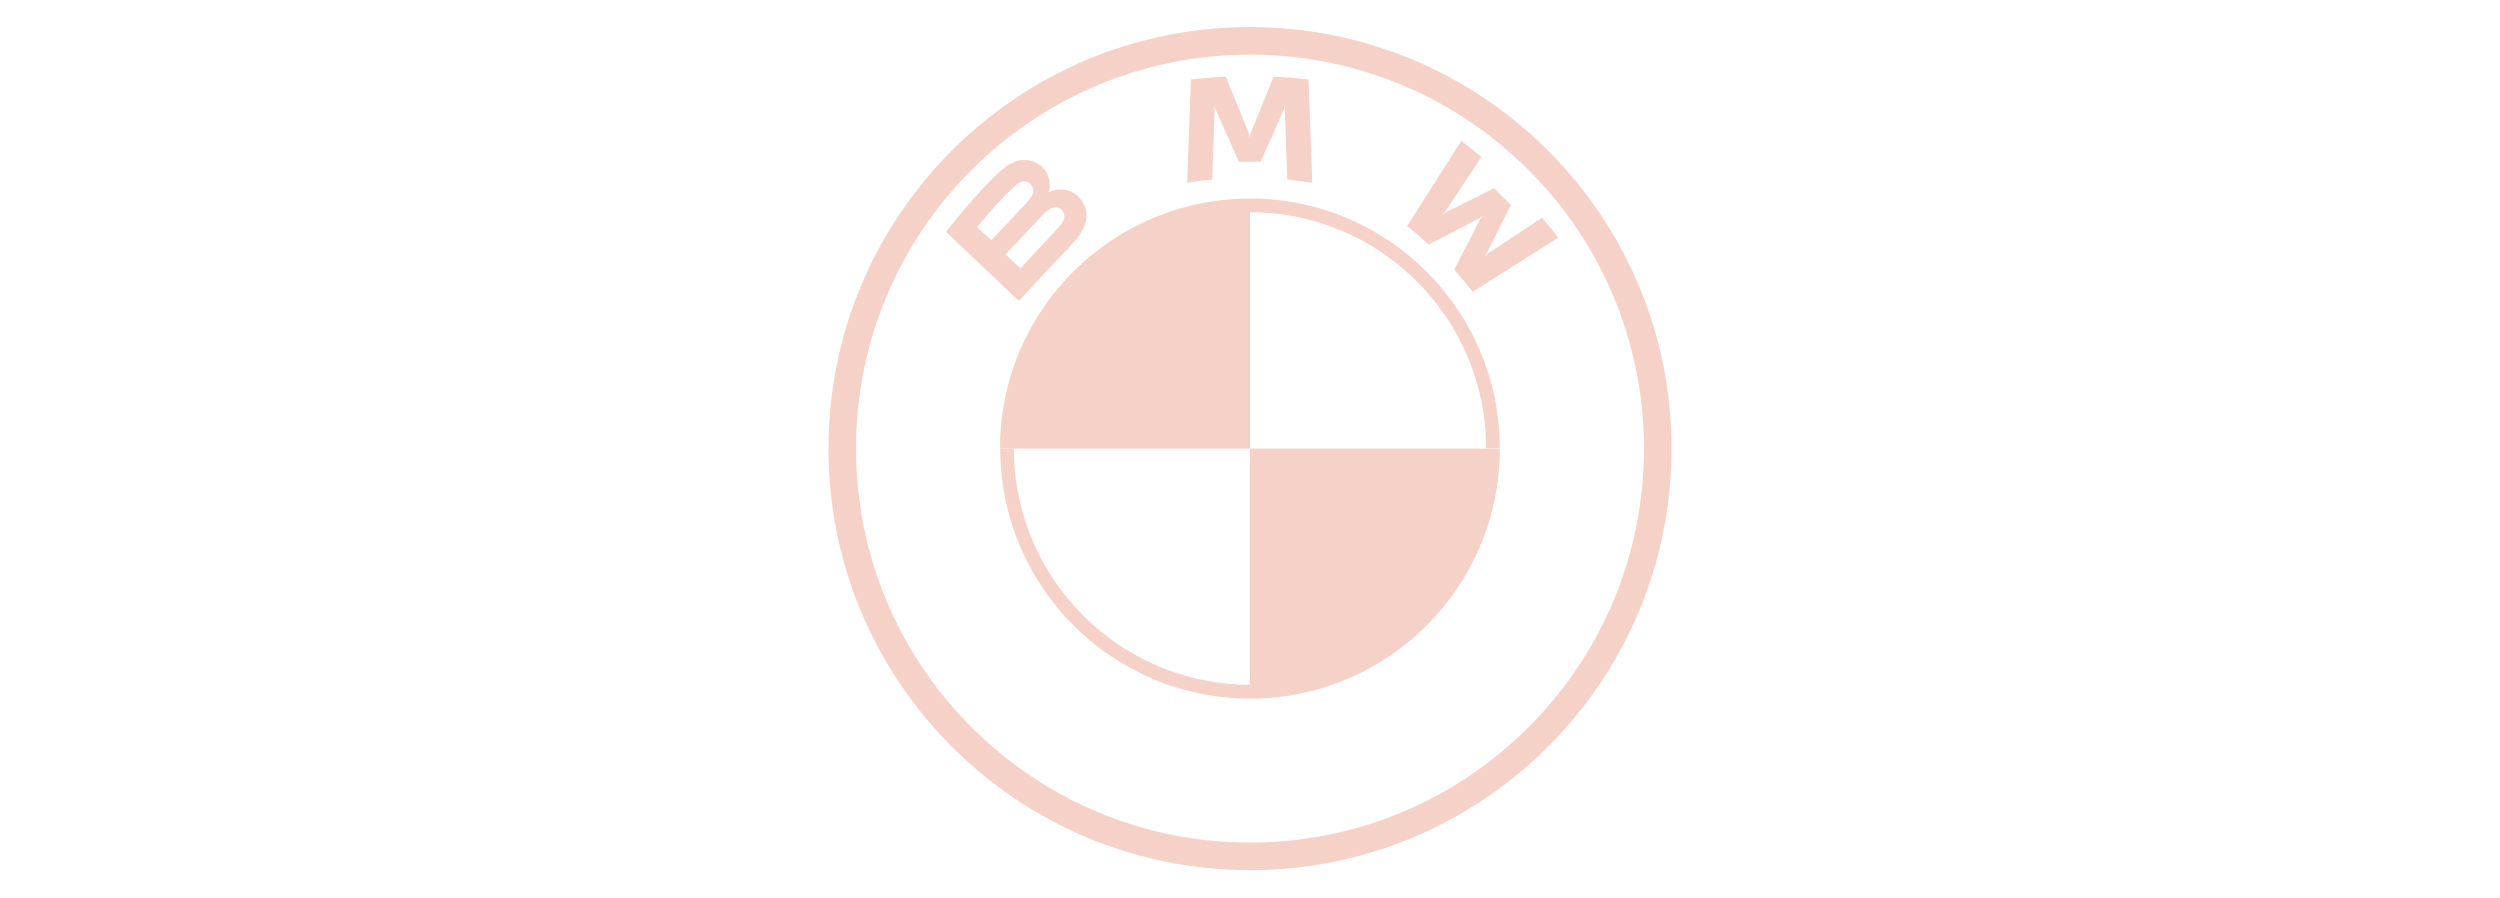
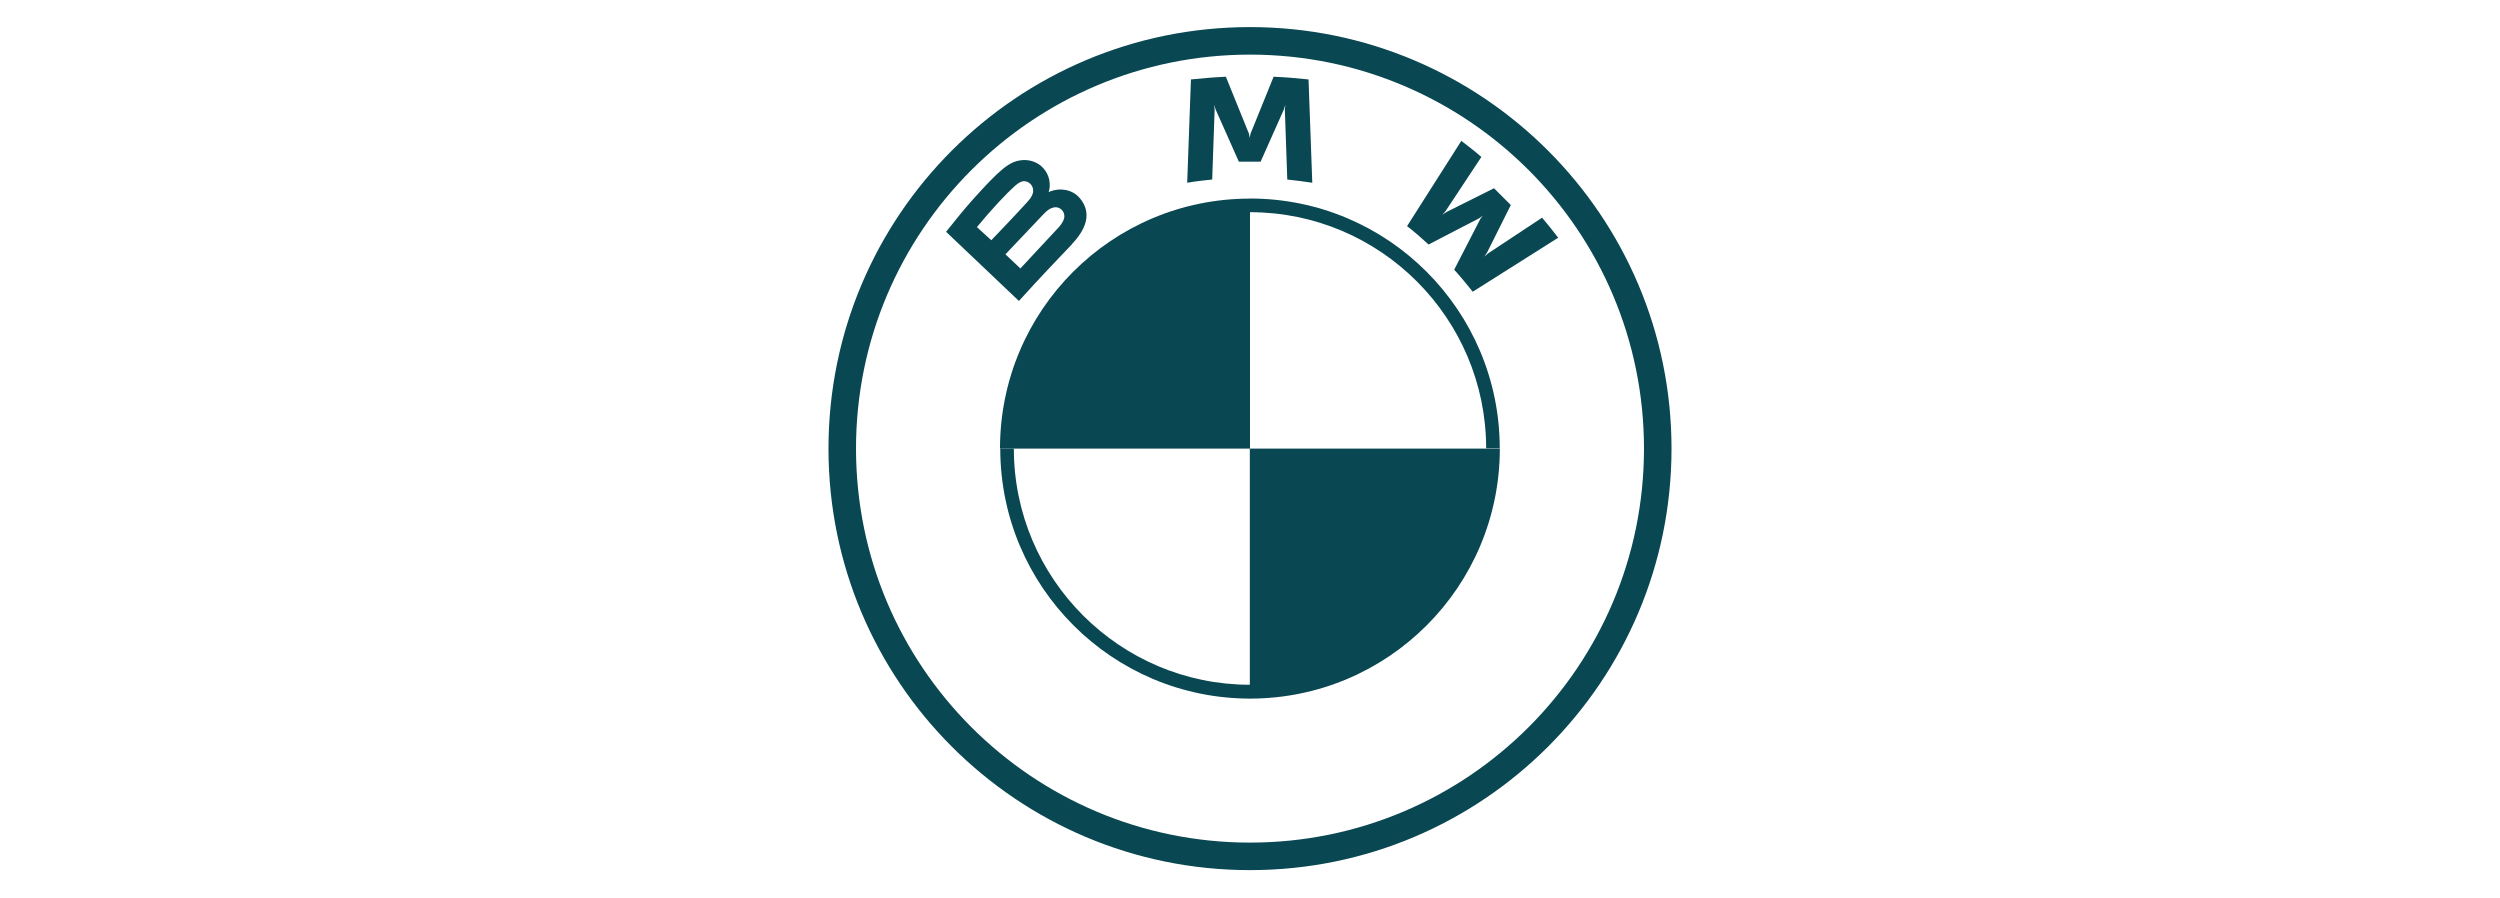
<svg xmlns="http://www.w3.org/2000/svg" width="287" height="103" viewBox="0 0 287 103" fill="none">
-   <path d="M143.5 3.11C116.76 3.11 95.11 24.76 95.11 51.5C95.11 78.24 116.76 99.89 143.5 99.89C170.24 99.89 191.89 78.21 191.89 51.5C191.89 24.79 170.21 3.11 143.5 3.11ZM188.73 51.5C188.73 76.48 168.48 96.73 143.5 96.73C118.52 96.73 98.27 76.48 98.27 51.5C98.27 26.52 118.52 6.27 143.5 6.27C168.48 6.27 188.73 26.52 188.73 51.5Z" fill="#F6D1C8" />
-   <path d="M143.5 22.8V24.36C158.46 24.36 170.61 36.54 170.61 51.47H172.17C172.17 35.65 159.34 22.79 143.49 22.79M143.5 78.61C128.54 78.61 116.39 66.43 116.39 51.5H114.83C114.83 67.35 127.69 80.2 143.53 80.2" fill="#F6D1C8" />
-   <path d="M166.94 30.96C167.59 31.67 168.53 32.81 169.07 33.49L178.88 27.29C178.4 26.64 177.6 25.67 177.03 24.99L170.83 29.09L170.4 29.46L170.71 29L173.44 23.54L171.51 21.61L166.05 24.34L165.59 24.65L165.96 24.22L170.06 18.02C169.35 17.39 168.64 16.85 167.76 16.17L161.53 25.96C162.33 26.56 163.35 27.47 164 28.07L169.86 25.03L170.23 24.75L169.95 25.12L166.93 30.98L166.94 30.96Z" fill="#F6D1C8" />
-   <path d="M144.72 18.56L147.39 12.56L147.56 12.02L147.5 12.59L147.78 20.61C148.72 20.7 149.69 20.84 150.65 20.98L150.22 9.12C148.88 8.98 147.55 8.86 146.21 8.81L143.56 15.35L143.47 15.83L143.38 15.35L140.73 8.81C139.39 8.87 138.06 8.98 136.72 9.12L136.29 20.98C137.26 20.81 138.22 20.7 139.16 20.61L139.44 12.59L139.38 12.02L139.55 12.56L142.22 18.56H144.67H144.72Z" fill="#F6D1C8" />
-   <path d="M123.05 28.03C124.59 26.41 125.47 24.5 123.93 22.71C123.08 21.74 121.68 21.52 120.49 22L120.38 22.06L120.41 21.95C120.58 21.49 120.69 20.02 119.44 18.99C118.81 18.51 118.05 18.31 117.28 18.39C115.83 18.53 114.72 19.53 111.68 22.91C110.77 23.93 109.43 25.56 108.61 26.61L116.97 34.55C119.76 31.48 120.9 30.31 123.06 28.04L123.05 28.03ZM112.15 26.07C113.83 24.02 115.62 22.14 116.45 21.4C116.71 21.17 116.99 20.94 117.33 20.83C117.87 20.69 118.44 21.06 118.58 21.63C118.72 22.2 118.35 22.74 117.95 23.17C117.07 24.17 113.8 27.58 113.8 27.58L112.15 26.07ZM115.42 29.2C115.42 29.2 118.61 25.84 119.63 24.76C120.03 24.33 120.31 24.08 120.6 23.94C120.97 23.77 121.37 23.71 121.74 23.97C122.08 24.2 122.25 24.62 122.17 25.02C122.06 25.5 121.69 25.96 121.35 26.3C120.92 26.78 117.14 30.79 117.14 30.82L115.43 29.2H115.42Z" fill="#F6D1C8" />
-   <path d="M143.5 22.8V51.5H114.8C114.8 35.63 127.63 22.8 143.5 22.8Z" fill="#F6D1C8" />
-   <path d="M172.18 51.5C172.18 67.35 159.35 80.2 143.48 80.2V51.5H172.18Z" fill="#F6D1C8" />
+   <path d="M143.5 3.11C116.76 3.11 95.11 24.76 95.11 51.5C95.11 78.24 116.76 99.89 143.5 99.89C170.24 99.89 191.89 78.21 191.89 51.5C191.89 24.79 170.21 3.11 143.5 3.11ZM188.73 51.5C188.73 76.48 168.48 96.73 143.5 96.73C118.52 96.73 98.27 76.48 98.27 51.5C98.27 26.52 118.52 6.27 143.5 6.27C168.48 6.27 188.73 26.52 188.73 51.5Z" fill="#094752" />
+   <path d="M143.5 22.8V24.36C158.46 24.36 170.61 36.54 170.61 51.47H172.17C172.17 35.65 159.34 22.79 143.49 22.79M143.5 78.61C128.54 78.61 116.39 66.43 116.39 51.5H114.83C114.83 67.35 127.69 80.2 143.53 80.2" fill="#094752" />
+   <path d="M166.94 30.96C167.59 31.67 168.53 32.81 169.07 33.49L178.88 27.29C178.4 26.64 177.6 25.67 177.03 24.99L170.83 29.09L170.4 29.46L170.71 29L173.44 23.54L171.51 21.61L166.05 24.34L165.59 24.65L165.96 24.22L170.06 18.02C169.35 17.39 168.64 16.85 167.76 16.17L161.53 25.96C162.33 26.56 163.35 27.47 164 28.07L169.86 25.03L170.23 24.75L169.95 25.12L166.93 30.98L166.94 30.96Z" fill="#094752" />
+   <path d="M144.72 18.56L147.39 12.56L147.56 12.02L147.5 12.59L147.78 20.61C148.72 20.7 149.69 20.84 150.65 20.98L150.22 9.12C148.88 8.98 147.55 8.86 146.21 8.81L143.56 15.35L143.47 15.83L143.38 15.35L140.73 8.81C139.39 8.87 138.06 8.98 136.72 9.12L136.29 20.98C137.26 20.81 138.22 20.7 139.16 20.61L139.44 12.59L139.38 12.02L139.55 12.56L142.22 18.56H144.67H144.72Z" fill="#094752" />
+   <path d="M123.05 28.03C124.59 26.41 125.47 24.5 123.93 22.71C123.08 21.74 121.68 21.52 120.49 22L120.38 22.06L120.41 21.95C120.58 21.49 120.69 20.02 119.44 18.99C118.81 18.51 118.05 18.31 117.28 18.39C115.83 18.53 114.72 19.53 111.68 22.91C110.77 23.93 109.43 25.56 108.61 26.61L116.97 34.55C119.76 31.48 120.9 30.31 123.06 28.04L123.05 28.03ZM112.15 26.07C113.83 24.02 115.62 22.14 116.45 21.4C116.71 21.17 116.99 20.94 117.33 20.83C117.87 20.69 118.44 21.06 118.58 21.63C118.72 22.2 118.35 22.74 117.95 23.17C117.07 24.17 113.8 27.58 113.8 27.58L112.15 26.07ZM115.42 29.2C115.42 29.2 118.61 25.84 119.63 24.76C120.03 24.33 120.31 24.08 120.6 23.94C120.97 23.77 121.37 23.71 121.74 23.97C122.08 24.2 122.25 24.62 122.17 25.02C122.06 25.5 121.69 25.96 121.35 26.3C120.92 26.78 117.14 30.79 117.14 30.82L115.43 29.2H115.42Z" fill="#094752" />
+   <path d="M143.5 22.8V51.5H114.8C114.8 35.63 127.63 22.8 143.5 22.8Z" fill="#094752" />
+   <path d="M172.18 51.5C172.18 67.35 159.35 80.2 143.48 80.2V51.5H172.18Z" fill="#094752" />
</svg>
